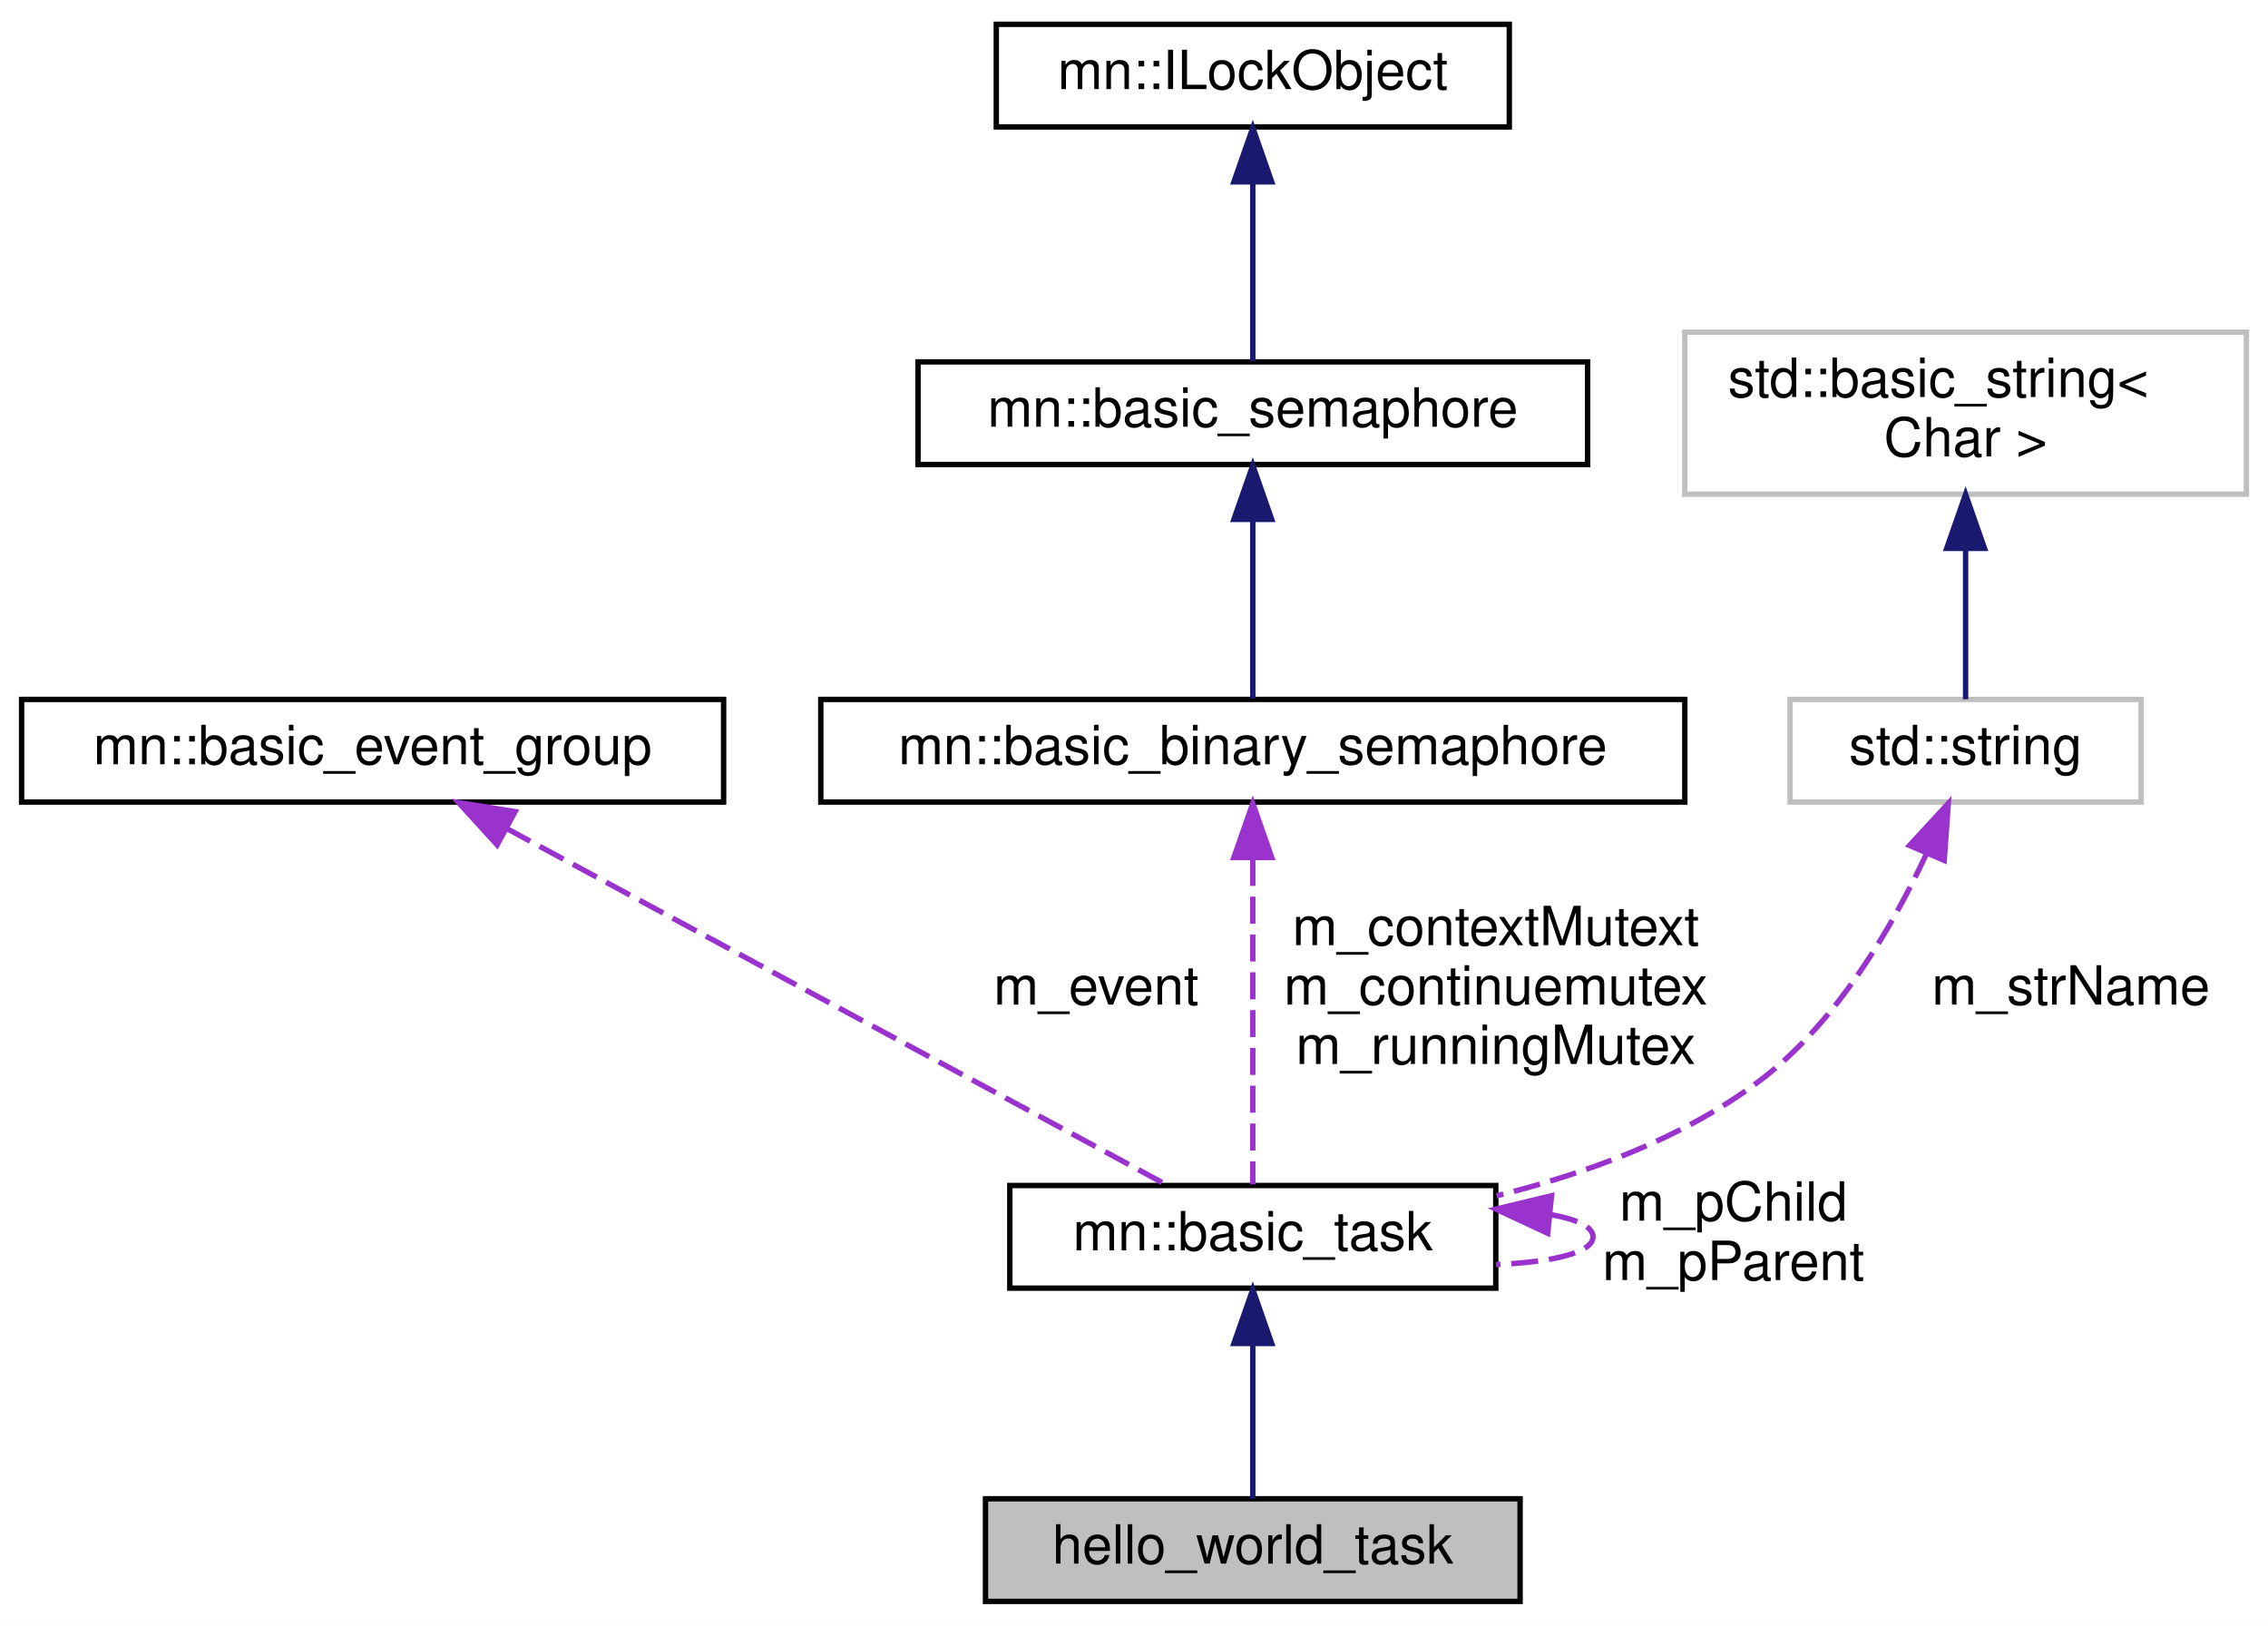
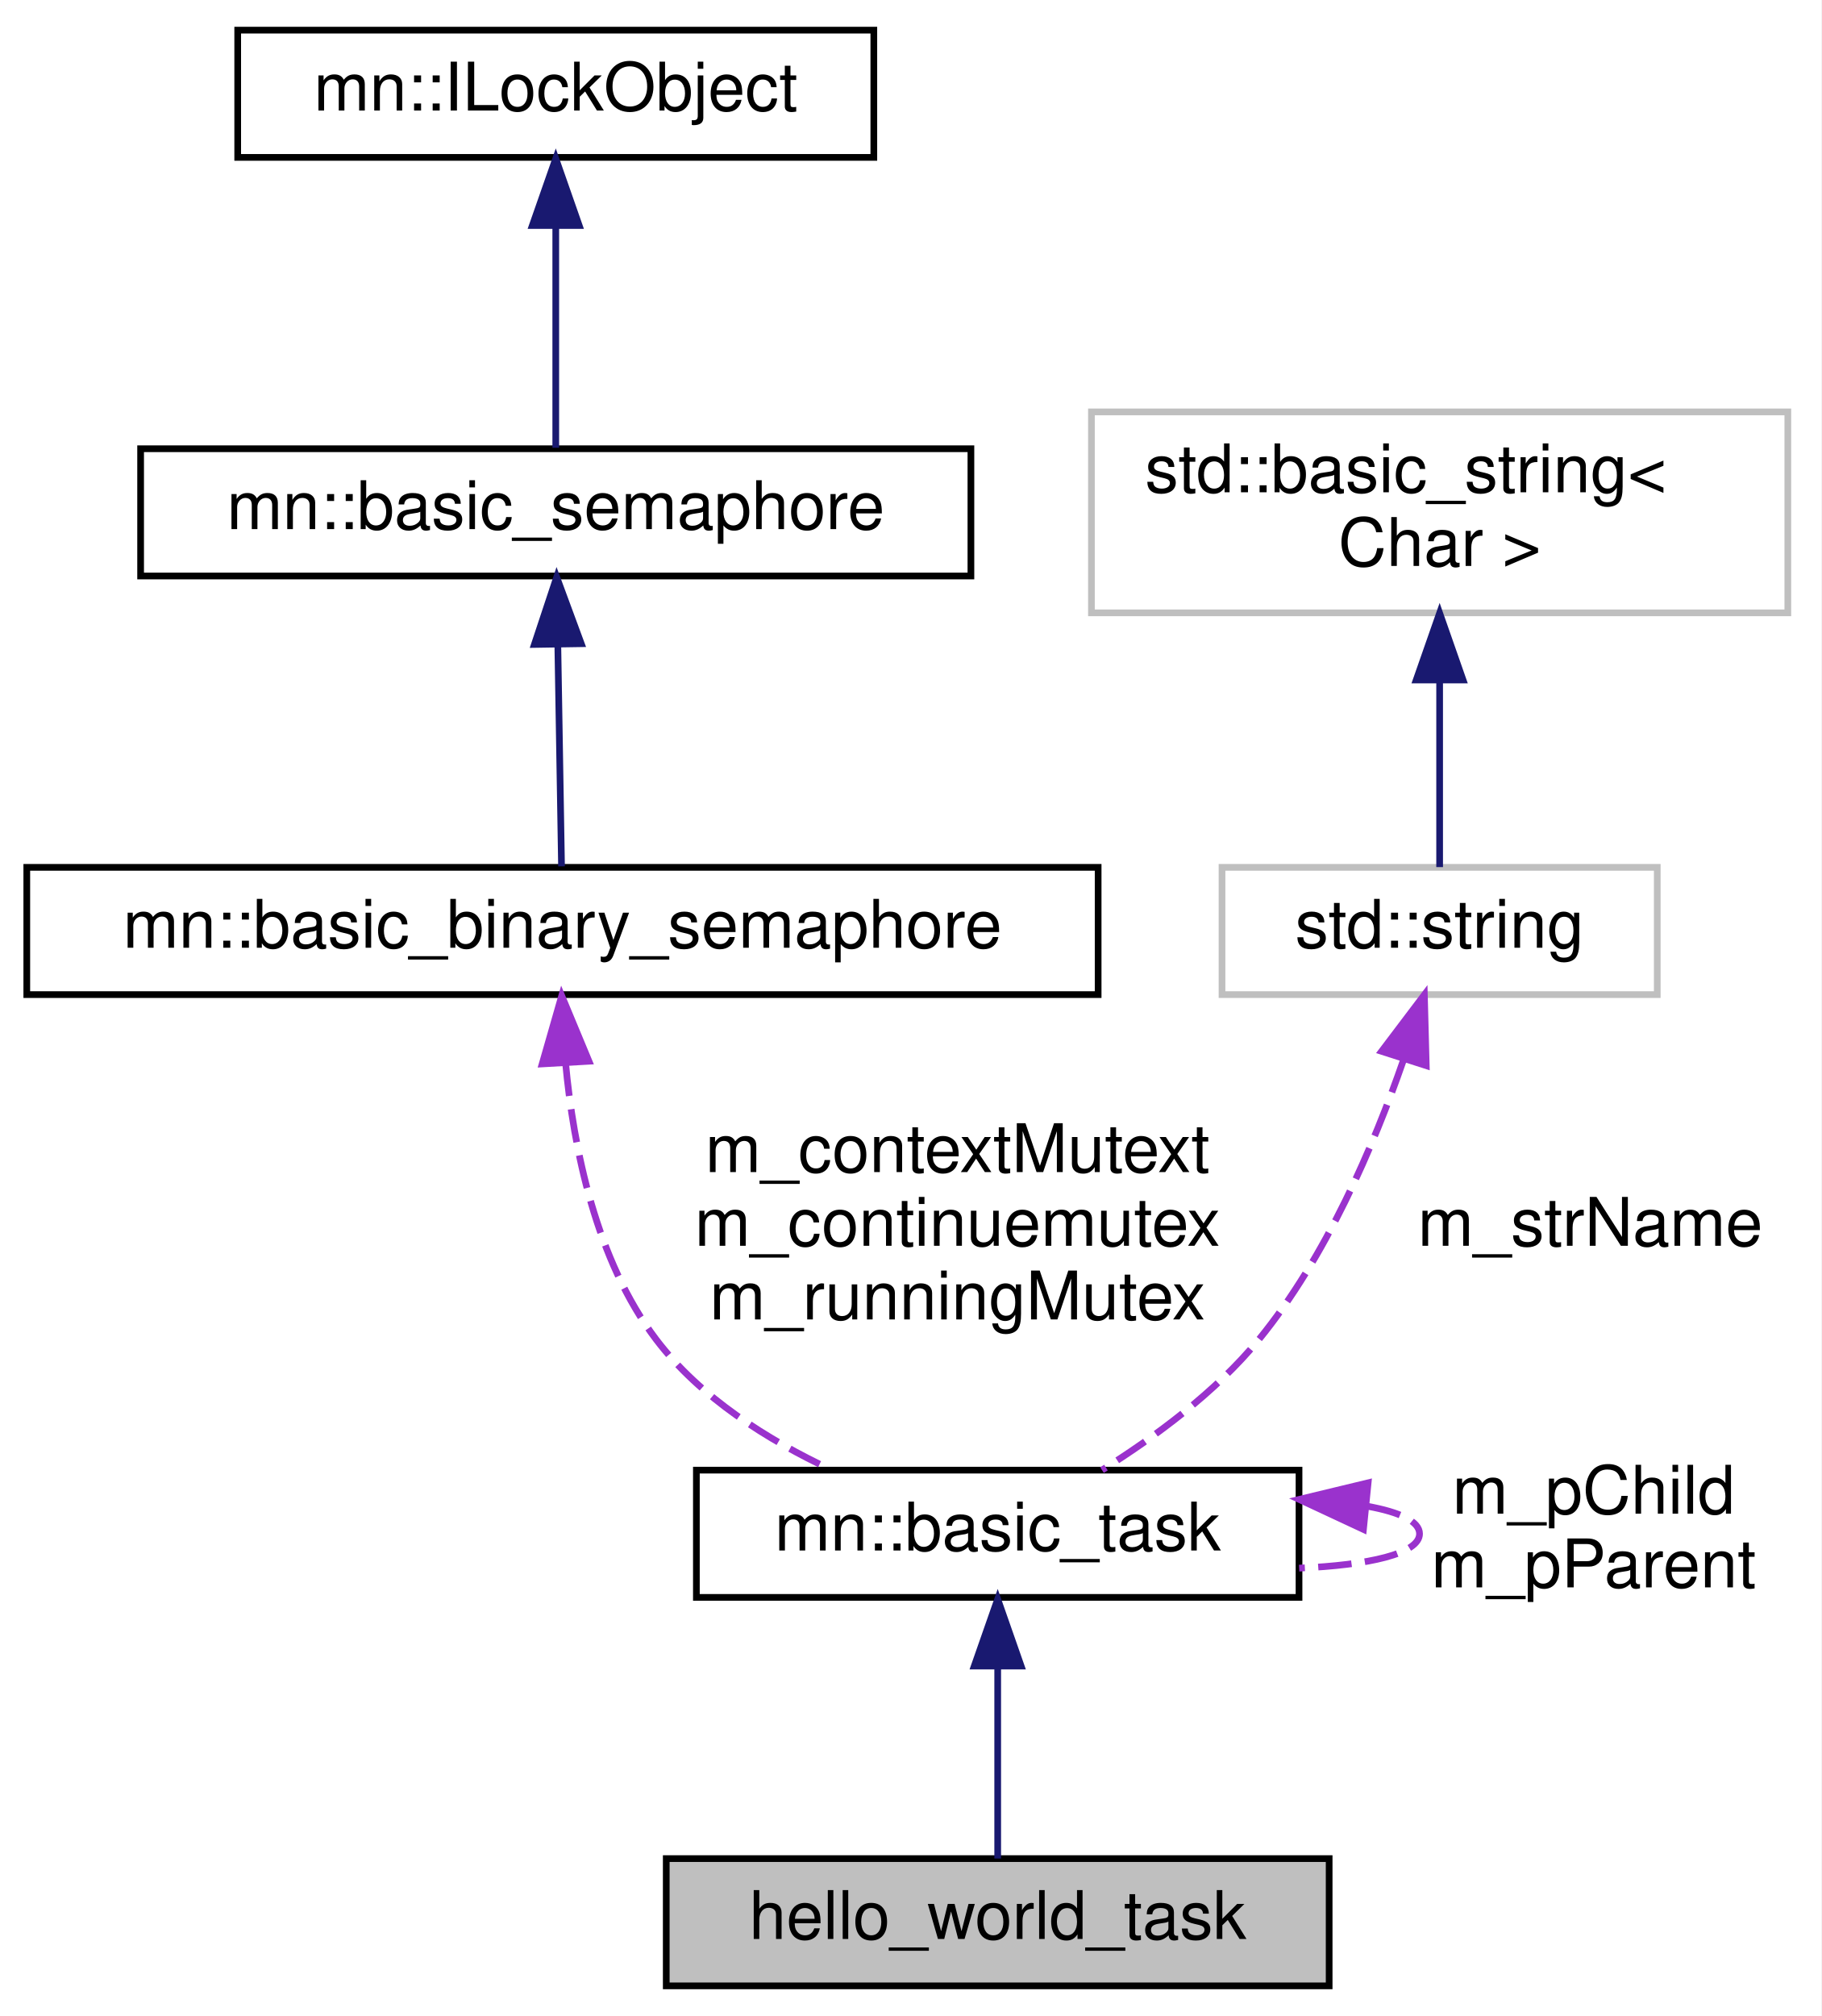
- <svg xmlns="http://www.w3.org/2000/svg" xmlns:xlink="http://www.w3.org/1999/xlink" width="420pt" height="301pt" viewBox="0.00 0.00 420.00 301.00">
+ <svg xmlns="http://www.w3.org/2000/svg" xmlns:xlink="http://www.w3.org/1999/xlink" width="272pt" height="301pt" viewBox="0.00 0.00 272.00 301.00">
  <g id="graph0" class="graph" transform="scale(1 1) rotate(0) translate(4 297)">
-     <polygon fill="white" stroke="transparent" points="-4,4 -4,-297 416,-297 416,4 -4,4" />
+     <polygon fill="white" stroke="transparent" points="-4,4 -4,-297 268,-297 268,4 -4,4" />
    <g id="node1" class="node">
      <g id="a_node1">
        <a xlink:title=" ">
-           <polygon fill="#bfbfbf" stroke="black" points="178.5,-0.5 178.5,-19.5 277.5,-19.5 277.5,-0.5 178.5,-0.5" />
-           <text text-anchor="middle" x="228" y="-7.5" font-family="Helvetica,sans-Serif" font-size="10.00">hello_world_task</text>
+           <polygon fill="#bfbfbf" stroke="black" points="95.5,-0.5 95.5,-19.5 194.5,-19.5 194.5,-0.5 95.5,-0.5" />
+           <text text-anchor="middle" x="145" y="-7.5" font-family="Helvetica,sans-Serif" font-size="10.00">hello_world_task</text>
        </a>
      </g>
    </g>
    <g id="node2" class="node">
      <g id="a_node2">
        <a xlink:href="classmn_1_1basic__task.html" target="_top" xlink:title="Wrapper class around FreeRTOS's implementation of a task.">
-           <polygon fill="white" stroke="black" points="183,-58.5 183,-77.5 273,-77.5 273,-58.5 183,-58.5" />
-           <text text-anchor="middle" x="228" y="-65.5" font-family="Helvetica,sans-Serif" font-size="10.00">mn::basic_task</text>
+           <polygon fill="white" stroke="black" points="100,-58.5 100,-77.5 190,-77.5 190,-58.5 100,-58.5" />
+           <text text-anchor="middle" x="145" y="-65.5" font-family="Helvetica,sans-Serif" font-size="10.00">mn::basic_task</text>
        </a>
      </g>
    </g>
    <g id="edge1" class="edge">
-       <path fill="none" stroke="midnightblue" d="M228,-47.95C228,-38.29 228,-27.03 228,-19.51" />
-       <polygon fill="midnightblue" stroke="midnightblue" points="224.5,-48.25 228,-58.25 231.5,-48.25 224.5,-48.25" />
+       <path fill="none" stroke="midnightblue" d="M145,-47.95C145,-38.29 145,-27.03 145,-19.51" />
+       <polygon fill="midnightblue" stroke="midnightblue" points="141.5,-48.25 145,-58.25 148.5,-48.25 141.5,-48.25" />
    </g>
-     <g id="edge3" class="edge">
-       <path fill="none" stroke="#9a32cd" stroke-dasharray="5,2" d="M283.26,-72.1C288.03,-71.23 291,-69.86 291,-68 291,-65.02 283.39,-63.31 273.02,-62.87" />
-       <polygon fill="#9a32cd" stroke="#9a32cd" points="282.62,-68.65 273.02,-73.13 283.32,-75.61 282.62,-68.65" />
-       <text text-anchor="middle" x="317" y="-71" font-family="Helvetica,sans-Serif" font-size="10.00"> m_pChild</text>
-       <text text-anchor="middle" x="317" y="-60" font-family="Helvetica,sans-Serif" font-size="10.00">m_pParent</text>
+     <g id="edge2" class="edge">
+       <path fill="none" stroke="#9a32cd" stroke-dasharray="5,2" d="M200.26,-72.1C205.03,-71.23 208,-69.86 208,-68 208,-65.02 200.39,-63.31 190.02,-62.87" />
+       <polygon fill="#9a32cd" stroke="#9a32cd" points="199.62,-68.65 190.02,-73.13 200.32,-75.61 199.62,-68.65" />
+       <text text-anchor="middle" x="234" y="-71" font-family="Helvetica,sans-Serif" font-size="10.00"> m_pChild</text>
+       <text text-anchor="middle" x="234" y="-60" font-family="Helvetica,sans-Serif" font-size="10.00">m_pParent</text>
    </g>
    <g id="node3" class="node">
      <g id="a_node3">
-         <a xlink:href="classmn_1_1basic__event__group.html" target="_top" xlink:title=" ">
-           <polygon fill="white" stroke="black" points="0,-148.5 0,-167.5 130,-167.5 130,-148.5 0,-148.5" />
-           <text text-anchor="middle" x="65" y="-155.5" font-family="Helvetica,sans-Serif" font-size="10.00">mn::basic_event_group</text>
+         <a xlink:href="classmn_1_1basic__binary__semaphore.html" target="_top" xlink:title=" ">
+           <polygon fill="white" stroke="black" points="0,-148.5 0,-167.5 160,-167.5 160,-148.5 0,-148.5" />
+           <text text-anchor="middle" x="80" y="-155.5" font-family="Helvetica,sans-Serif" font-size="10.00">mn::basic_binary_semaphore</text>
        </a>
      </g>
    </g>
-     <g id="edge2" class="edge">
-       <path fill="none" stroke="#9a32cd" stroke-dasharray="5,2" d="M89.77,-143.63C123.74,-125.29 183.82,-92.85 212.25,-77.5" />
-       <polygon fill="#9a32cd" stroke="#9a32cd" points="88.06,-140.57 80.93,-148.4 91.39,-146.73 88.06,-140.57" />
-       <text text-anchor="middle" x="199" y="-111" font-family="Helvetica,sans-Serif" font-size="10.00"> m_event</text>
+     <g id="edge3" class="edge">
+       <path fill="none" stroke="#9a32cd" stroke-dasharray="5,2" d="M80.46,-138.34C81.65,-125.57 85,-108.86 94,-97 100.59,-88.31 110.7,-81.97 120.18,-77.54" />
+       <polygon fill="#9a32cd" stroke="#9a32cd" points="76.97,-138.15 79.89,-148.33 83.96,-138.55 76.97,-138.15" />
+       <text text-anchor="middle" x="139" y="-122" font-family="Helvetica,sans-Serif" font-size="10.00"> m_contextMutext</text>
+       <text text-anchor="middle" x="139" y="-111" font-family="Helvetica,sans-Serif" font-size="10.00">m_continuemutex</text>
+       <text text-anchor="middle" x="139" y="-100" font-family="Helvetica,sans-Serif" font-size="10.00">m_runningMutex</text>
    </g>
    <g id="node4" class="node">
      <g id="a_node4">
-         <a xlink:href="classmn_1_1basic__binary__semaphore.html" target="_top" xlink:title=" ">
-           <polygon fill="white" stroke="black" points="148,-148.5 148,-167.5 308,-167.5 308,-148.5 148,-148.5" />
-           <text text-anchor="middle" x="228" y="-155.5" font-family="Helvetica,sans-Serif" font-size="10.00">mn::basic_binary_semaphore</text>
+         <a xlink:href="classmn_1_1basic__semaphore.html" target="_top" xlink:title=" ">
+           <polygon fill="white" stroke="black" points="17,-211 17,-230 141,-230 141,-211 17,-211" />
+           <text text-anchor="middle" x="79" y="-218" font-family="Helvetica,sans-Serif" font-size="10.00">mn::basic_semaphore</text>
        </a>
      </g>
    </g>
    <g id="edge4" class="edge">
-       <path fill="none" stroke="#9a32cd" stroke-dasharray="5,2" d="M228,-137.98C228,-119.31 228,-91.67 228,-77.72" />
-       <polygon fill="#9a32cd" stroke="#9a32cd" points="224.5,-138.24 228,-148.24 231.5,-138.24 224.5,-138.24" />
-       <text text-anchor="middle" x="273" y="-122" font-family="Helvetica,sans-Serif" font-size="10.00"> m_contextMutext</text>
-       <text text-anchor="middle" x="273" y="-111" font-family="Helvetica,sans-Serif" font-size="10.00">m_continuemutex</text>
-       <text text-anchor="middle" x="273" y="-100" font-family="Helvetica,sans-Serif" font-size="10.00">m_runningMutex</text>
+       <path fill="none" stroke="midnightblue" d="M79.31,-200.5C79.5,-189.5 79.72,-176.18 79.86,-167.65" />
+       <polygon fill="midnightblue" stroke="midnightblue" points="75.81,-200.78 79.14,-210.83 82.81,-200.89 75.81,-200.78" />
    </g>
    <g id="node5" class="node">
      <g id="a_node5">
-         <a xlink:href="classmn_1_1basic__semaphore.html" target="_top" xlink:title=" ">
-           <polygon fill="white" stroke="black" points="166,-211 166,-230 290,-230 290,-211 166,-211" />
-           <text text-anchor="middle" x="228" y="-218" font-family="Helvetica,sans-Serif" font-size="10.00">mn::basic_semaphore</text>
+         <a xlink:href="classmn_1_1_i_lock_object.html" target="_top" xlink:title=" ">
+           <polygon fill="white" stroke="black" points="31.5,-273.5 31.5,-292.5 126.5,-292.5 126.5,-273.5 31.5,-273.5" />
+           <text text-anchor="middle" x="79" y="-280.5" font-family="Helvetica,sans-Serif" font-size="10.00">mn::ILockObject</text>
        </a>
      </g>
    </g>
    <g id="edge5" class="edge">
-       <path fill="none" stroke="midnightblue" d="M228,-200.5C228,-189.5 228,-176.18 228,-167.65" />
-       <polygon fill="midnightblue" stroke="midnightblue" points="224.5,-200.83 228,-210.83 231.5,-200.83 224.5,-200.83" />
+       <path fill="none" stroke="midnightblue" d="M79,-263C79,-252 79,-238.68 79,-230.15" />
+       <polygon fill="midnightblue" stroke="midnightblue" points="75.5,-263.33 79,-273.33 82.5,-263.33 75.5,-263.33" />
    </g>
    <g id="node6" class="node">
      <g id="a_node6">
-         <a xlink:href="classmn_1_1_i_lock_object.html" target="_top" xlink:title=" ">
-           <polygon fill="white" stroke="black" points="180.5,-273.5 180.5,-292.5 275.5,-292.5 275.5,-273.5 180.5,-273.5" />
-           <text text-anchor="middle" x="228" y="-280.5" font-family="Helvetica,sans-Serif" font-size="10.00">mn::ILockObject</text>
+         <a xlink:title=" ">
+           <polygon fill="white" stroke="#bfbfbf" points="178.5,-148.5 178.5,-167.5 243.5,-167.5 243.5,-148.5 178.5,-148.5" />
+           <text text-anchor="middle" x="211" y="-155.5" font-family="Helvetica,sans-Serif" font-size="10.00">std::string</text>
        </a>
      </g>
    </g>
    <g id="edge6" class="edge">
-       <path fill="none" stroke="midnightblue" d="M228,-263C228,-252 228,-238.68 228,-230.15" />
-       <polygon fill="midnightblue" stroke="midnightblue" points="224.5,-263.33 228,-273.33 231.5,-263.33 224.5,-263.33" />
+       <path fill="none" stroke="#9a32cd" stroke-dasharray="5,2" d="M205.56,-138.62C201.17,-125.98 194.07,-109.31 184,-97 177.56,-89.13 168.4,-82.4 160.58,-77.51" />
+       <polygon fill="#9a32cd" stroke="#9a32cd" points="202.33,-140.03 208.72,-148.48 209,-137.89 202.33,-140.03" />
+       <text text-anchor="middle" x="233.5" y="-111" font-family="Helvetica,sans-Serif" font-size="10.00"> m_strName</text>
    </g>
    <g id="node7" class="node">
      <g id="a_node7">
        <a xlink:title=" ">
-           <polygon fill="white" stroke="#bfbfbf" points="327.5,-148.5 327.5,-167.5 392.5,-167.5 392.5,-148.5 327.5,-148.5" />
-           <text text-anchor="middle" x="360" y="-155.5" font-family="Helvetica,sans-Serif" font-size="10.00">std::string</text>
+           <polygon fill="white" stroke="#bfbfbf" points="159,-205.5 159,-235.5 263,-235.5 263,-205.5 159,-205.5" />
+           <text text-anchor="start" x="167" y="-223.5" font-family="Helvetica,sans-Serif" font-size="10.00">std::basic_string&lt;</text>
+           <text text-anchor="middle" x="211" y="-212.5" font-family="Helvetica,sans-Serif" font-size="10.00"> Char &gt;</text>
        </a>
      </g>
    </g>
    <g id="edge7" class="edge">
-       <path fill="none" stroke="#9a32cd" stroke-dasharray="5,2" d="M352.81,-139.04C346.56,-125.61 336.26,-107.79 322,-97 307.88,-86.31 289.72,-79.69 273.13,-75.59" />
-       <polygon fill="#9a32cd" stroke="#9a32cd" points="349.61,-140.46 356.8,-148.25 356.04,-137.69 349.61,-140.46" />
-       <text text-anchor="middle" x="379.5" y="-111" font-family="Helvetica,sans-Serif" font-size="10.00"> m_strName</text>
-     </g>
-     <g id="node8" class="node">
-       <g id="a_node8">
-         <a xlink:title=" ">
-           <polygon fill="white" stroke="#bfbfbf" points="308,-205.5 308,-235.5 412,-235.5 412,-205.5 308,-205.5" />
-           <text text-anchor="start" x="316" y="-223.5" font-family="Helvetica,sans-Serif" font-size="10.00">std::basic_string&lt;</text>
-           <text text-anchor="middle" x="360" y="-212.5" font-family="Helvetica,sans-Serif" font-size="10.00"> Char &gt;</text>
-         </a>
-       </g>
-     </g>
-     <g id="edge8" class="edge">
-       <path fill="none" stroke="midnightblue" d="M360,-195.35C360,-185.51 360,-174.78 360,-167.54" />
-       <polygon fill="midnightblue" stroke="midnightblue" points="356.5,-195.47 360,-205.47 363.5,-195.47 356.5,-195.47" />
+       <path fill="none" stroke="midnightblue" d="M211,-195.35C211,-185.51 211,-174.78 211,-167.54" />
+       <polygon fill="midnightblue" stroke="midnightblue" points="207.5,-195.47 211,-205.47 214.5,-195.47 207.5,-195.47" />
    </g>
  </g>
</svg>
